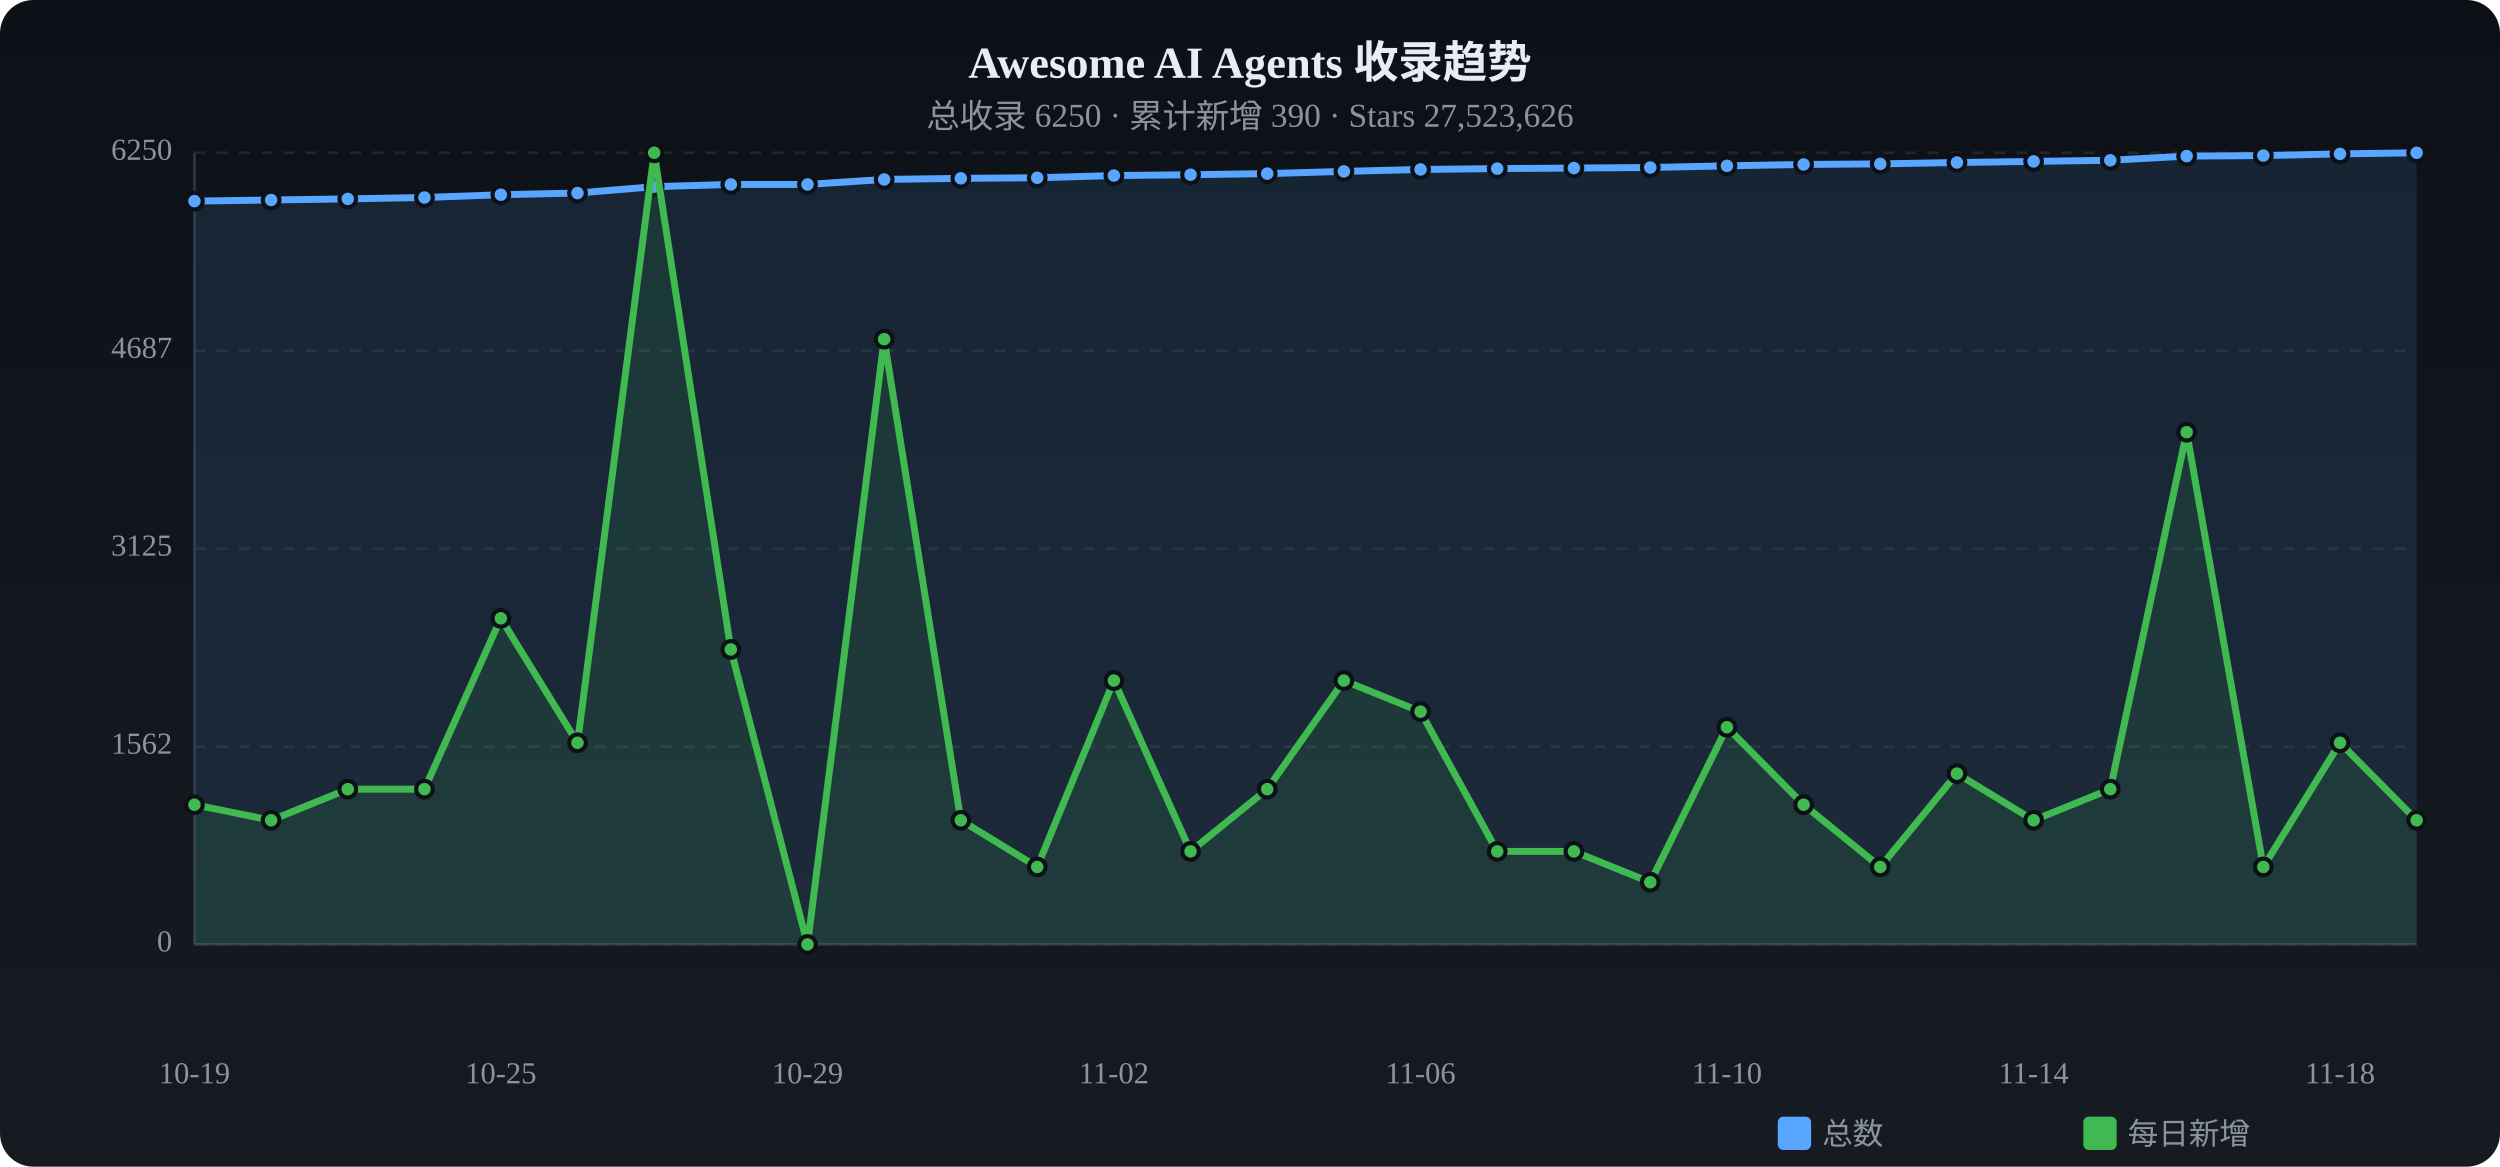
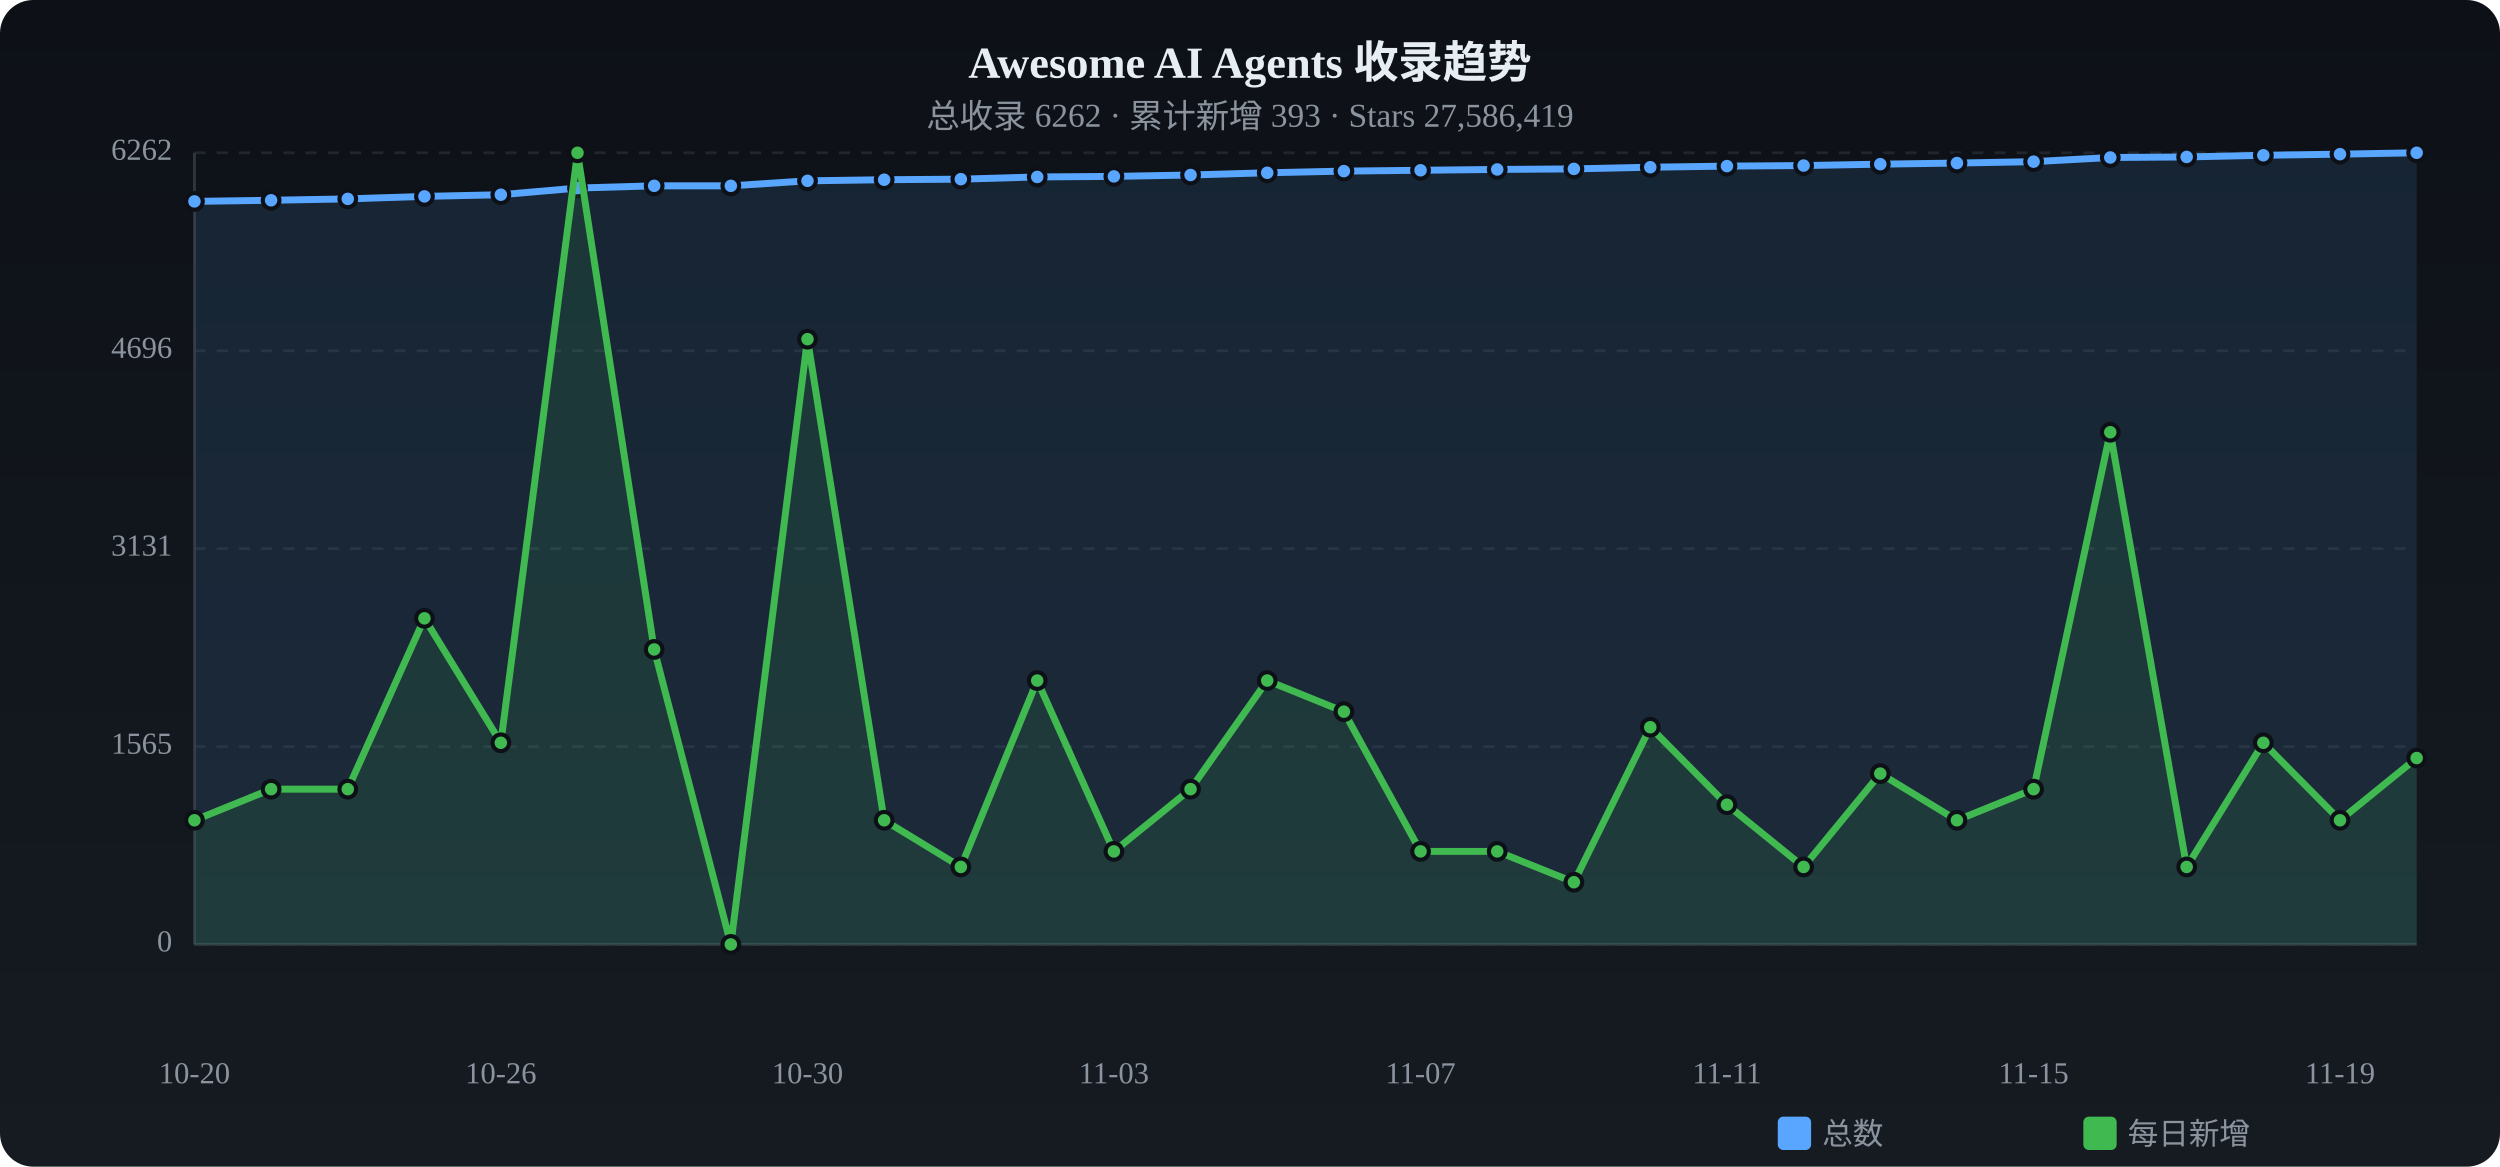
<svg xmlns="http://www.w3.org/2000/svg" viewBox="0 0 900 420" width="900" height="420">
  <defs>
    <linearGradient id="tbg" x1="0%" y1="0%" x2="0%" y2="100%">
      <stop offset="0%" stop-color="#0d1117" />
      <stop offset="100%" stop-color="#161b22" />
    </linearGradient>
  </defs>
  <rect width="900" height="420" rx="12" fill="url(#tbg)" />
  <text x="450.0" y="28" text-anchor="middle" fill="#e6edf3" font-size="16" font-weight="bold">Awesome AI Agents 收录趋势</text>
-   <text x="450.0" y="46" text-anchor="middle" fill="#8b949e" font-size="12">总收录 6250 · 累计新增 390 · Stars 27,523,626</text>
+   <text x="450.0" y="46" text-anchor="middle" fill="#8b949e" font-size="12">总收录 6262 · 累计新增 393 · Stars 27,586,419</text>
  <text x="62" y="340.0" text-anchor="end" fill="#8b949e" font-size="11" dominant-baseline="middle">0</text>
  <line x1="70" y1="340.0" x2="870" y2="340.0" stroke="#21262d" stroke-dasharray="4 4" />
-   <text x="62" y="268.8" text-anchor="end" fill="#8b949e" font-size="11" dominant-baseline="middle">1562</text>
+   <text x="62" y="268.8" text-anchor="end" fill="#8b949e" font-size="11" dominant-baseline="middle">1565</text>
  <line x1="70" y1="268.8" x2="870" y2="268.8" stroke="#21262d" stroke-dasharray="4 4" />
-   <text x="62" y="197.5" text-anchor="end" fill="#8b949e" font-size="11" dominant-baseline="middle">3125</text>
+   <text x="62" y="197.5" text-anchor="end" fill="#8b949e" font-size="11" dominant-baseline="middle">3131</text>
  <line x1="70" y1="197.5" x2="870" y2="197.5" stroke="#21262d" stroke-dasharray="4 4" />
-   <text x="62" y="126.3" text-anchor="end" fill="#8b949e" font-size="11" dominant-baseline="middle">4687</text>
+   <text x="62" y="126.3" text-anchor="end" fill="#8b949e" font-size="11" dominant-baseline="middle">4696</text>
  <line x1="70" y1="126.3" x2="870" y2="126.3" stroke="#21262d" stroke-dasharray="4 4" />
-   <text x="62" y="55.0" text-anchor="end" fill="#8b949e" font-size="11" dominant-baseline="middle">6250</text>
+   <text x="62" y="55.0" text-anchor="end" fill="#8b949e" font-size="11" dominant-baseline="middle">6262</text>
  <line x1="70" y1="55.0" x2="870" y2="55.0" stroke="#21262d" stroke-dasharray="4 4" />
  <line x1="70" y1="55" x2="70" y2="340" stroke="#30363d" />
  <line x1="70" y1="340" x2="870" y2="340" stroke="#30363d" />
-   <path d="M70.0,72.4 L97.6,72.0 L125.2,71.6 L152.8,71.1 L180.3,70.1 L207.9,69.5 L235.5,67.2 L263.1,66.4 L290.7,66.4 L318.3,64.6 L345.9,64.2 L373.4,64.0 L401.0,63.2 L428.6,62.9 L456.2,62.5 L483.8,61.7 L511.4,61.0 L539.0,60.7 L566.6,60.5 L594.1,60.3 L621.7,59.7 L649.3,59.2 L676.9,59.0 L704.5,58.5 L732.1,58.1 L759.7,57.7 L787.2,56.2 L814.8,56.0 L842.4,55.4 L870.0,55.0 L870.0,340 L70.0,340 Z" fill="#58a6ff" opacity="0.12" />
-   <polyline points="70.0,72.4 97.6,72.0 125.2,71.6 152.8,71.1 180.3,70.1 207.9,69.5 235.5,67.2 263.1,66.4 290.7,66.4 318.3,64.6 345.9,64.2 373.4,64.0 401.0,63.2 428.6,62.9 456.2,62.5 483.8,61.7 511.4,61.0 539.0,60.7 566.6,60.5 594.1,60.3 621.7,59.7 649.3,59.2 676.9,59.0 704.5,58.5 732.1,58.1 759.7,57.7 787.2,56.2 814.8,56.0 842.4,55.4 870.0,55.0" fill="none" stroke="#58a6ff" stroke-width="2.5" stroke-linecap="round" stroke-linejoin="round" />
-   <circle cx="70.0" cy="72.4" r="3" fill="#58a6ff" stroke="#0d1117" stroke-width="1.5" />
-   <circle cx="97.6" cy="72.0" r="3" fill="#58a6ff" stroke="#0d1117" stroke-width="1.5" />
+   <path d="M70.0,72.5 L97.6,72.1 L125.2,71.6 L152.8,70.7 L180.3,70.1 L207.9,67.7 L235.5,66.9 L263.1,66.9 L290.7,65.1 L318.3,64.7 L345.9,64.5 L373.4,63.7 L401.0,63.5 L428.6,63.0 L456.2,62.2 L483.8,61.6 L511.4,61.3 L539.0,61.0 L566.6,60.8 L594.1,60.2 L621.7,59.8 L649.3,59.6 L676.9,59.1 L704.5,58.7 L732.1,58.2 L759.7,56.7 L787.2,56.5 L814.8,55.9 L842.4,55.5 L870.0,55.0 L870.0,340 L70.0,340 Z" fill="#58a6ff" opacity="0.12" />
+   <polyline points="70.0,72.5 97.6,72.1 125.2,71.6 152.8,70.7 180.3,70.1 207.9,67.7 235.5,66.9 263.1,66.9 290.7,65.1 318.3,64.7 345.9,64.5 373.4,63.7 401.0,63.5 428.6,63.0 456.2,62.2 483.8,61.6 511.4,61.3 539.0,61.0 566.6,60.8 594.1,60.2 621.7,59.8 649.3,59.6 676.9,59.1 704.5,58.7 732.1,58.2 759.7,56.7 787.2,56.5 814.8,55.9 842.4,55.5 870.0,55.0" fill="none" stroke="#58a6ff" stroke-width="2.5" stroke-linecap="round" stroke-linejoin="round" />
+   <circle cx="70.0" cy="72.5" r="3" fill="#58a6ff" stroke="#0d1117" stroke-width="1.5" />
+   <circle cx="97.6" cy="72.1" r="3" fill="#58a6ff" stroke="#0d1117" stroke-width="1.5" />
  <circle cx="125.2" cy="71.6" r="3" fill="#58a6ff" stroke="#0d1117" stroke-width="1.5" />
-   <circle cx="152.8" cy="71.1" r="3" fill="#58a6ff" stroke="#0d1117" stroke-width="1.5" />
+   <circle cx="152.8" cy="70.7" r="3" fill="#58a6ff" stroke="#0d1117" stroke-width="1.5" />
  <circle cx="180.3" cy="70.1" r="3" fill="#58a6ff" stroke="#0d1117" stroke-width="1.5" />
-   <circle cx="207.9" cy="69.5" r="3" fill="#58a6ff" stroke="#0d1117" stroke-width="1.5" />
-   <circle cx="235.5" cy="67.2" r="3" fill="#58a6ff" stroke="#0d1117" stroke-width="1.5" />
-   <circle cx="263.1" cy="66.4" r="3" fill="#58a6ff" stroke="#0d1117" stroke-width="1.5" />
-   <circle cx="290.7" cy="66.4" r="3" fill="#58a6ff" stroke="#0d1117" stroke-width="1.5" />
-   <circle cx="318.3" cy="64.6" r="3" fill="#58a6ff" stroke="#0d1117" stroke-width="1.5" />
-   <circle cx="345.9" cy="64.2" r="3" fill="#58a6ff" stroke="#0d1117" stroke-width="1.5" />
-   <circle cx="373.4" cy="64.0" r="3" fill="#58a6ff" stroke="#0d1117" stroke-width="1.5" />
-   <circle cx="401.0" cy="63.2" r="3" fill="#58a6ff" stroke="#0d1117" stroke-width="1.5" />
-   <circle cx="428.6" cy="62.9" r="3" fill="#58a6ff" stroke="#0d1117" stroke-width="1.5" />
-   <circle cx="456.2" cy="62.5" r="3" fill="#58a6ff" stroke="#0d1117" stroke-width="1.5" />
-   <circle cx="483.8" cy="61.7" r="3" fill="#58a6ff" stroke="#0d1117" stroke-width="1.5" />
-   <circle cx="511.4" cy="61.0" r="3" fill="#58a6ff" stroke="#0d1117" stroke-width="1.5" />
-   <circle cx="539.0" cy="60.7" r="3" fill="#58a6ff" stroke="#0d1117" stroke-width="1.5" />
-   <circle cx="566.6" cy="60.5" r="3" fill="#58a6ff" stroke="#0d1117" stroke-width="1.5" />
-   <circle cx="594.1" cy="60.3" r="3" fill="#58a6ff" stroke="#0d1117" stroke-width="1.5" />
-   <circle cx="621.7" cy="59.7" r="3" fill="#58a6ff" stroke="#0d1117" stroke-width="1.5" />
-   <circle cx="649.3" cy="59.2" r="3" fill="#58a6ff" stroke="#0d1117" stroke-width="1.5" />
-   <circle cx="676.9" cy="59.0" r="3" fill="#58a6ff" stroke="#0d1117" stroke-width="1.5" />
-   <circle cx="704.5" cy="58.5" r="3" fill="#58a6ff" stroke="#0d1117" stroke-width="1.5" />
-   <circle cx="732.1" cy="58.1" r="3" fill="#58a6ff" stroke="#0d1117" stroke-width="1.5" />
-   <circle cx="759.7" cy="57.7" r="3" fill="#58a6ff" stroke="#0d1117" stroke-width="1.5" />
-   <circle cx="787.2" cy="56.2" r="3" fill="#58a6ff" stroke="#0d1117" stroke-width="1.5" />
-   <circle cx="814.8" cy="56.0" r="3" fill="#58a6ff" stroke="#0d1117" stroke-width="1.5" />
-   <circle cx="842.4" cy="55.4" r="3" fill="#58a6ff" stroke="#0d1117" stroke-width="1.5" />
+   <circle cx="207.9" cy="67.7" r="3" fill="#58a6ff" stroke="#0d1117" stroke-width="1.5" />
+   <circle cx="235.5" cy="66.9" r="3" fill="#58a6ff" stroke="#0d1117" stroke-width="1.5" />
+   <circle cx="263.1" cy="66.9" r="3" fill="#58a6ff" stroke="#0d1117" stroke-width="1.5" />
+   <circle cx="290.7" cy="65.1" r="3" fill="#58a6ff" stroke="#0d1117" stroke-width="1.5" />
+   <circle cx="318.3" cy="64.7" r="3" fill="#58a6ff" stroke="#0d1117" stroke-width="1.5" />
+   <circle cx="345.9" cy="64.5" r="3" fill="#58a6ff" stroke="#0d1117" stroke-width="1.5" />
+   <circle cx="373.4" cy="63.7" r="3" fill="#58a6ff" stroke="#0d1117" stroke-width="1.5" />
+   <circle cx="401.0" cy="63.5" r="3" fill="#58a6ff" stroke="#0d1117" stroke-width="1.5" />
+   <circle cx="428.6" cy="63.0" r="3" fill="#58a6ff" stroke="#0d1117" stroke-width="1.5" />
+   <circle cx="456.2" cy="62.2" r="3" fill="#58a6ff" stroke="#0d1117" stroke-width="1.5" />
+   <circle cx="483.8" cy="61.6" r="3" fill="#58a6ff" stroke="#0d1117" stroke-width="1.5" />
+   <circle cx="511.4" cy="61.3" r="3" fill="#58a6ff" stroke="#0d1117" stroke-width="1.5" />
+   <circle cx="539.0" cy="61.0" r="3" fill="#58a6ff" stroke="#0d1117" stroke-width="1.5" />
+   <circle cx="566.6" cy="60.8" r="3" fill="#58a6ff" stroke="#0d1117" stroke-width="1.5" />
+   <circle cx="594.1" cy="60.2" r="3" fill="#58a6ff" stroke="#0d1117" stroke-width="1.5" />
+   <circle cx="621.7" cy="59.8" r="3" fill="#58a6ff" stroke="#0d1117" stroke-width="1.5" />
+   <circle cx="649.3" cy="59.6" r="3" fill="#58a6ff" stroke="#0d1117" stroke-width="1.5" />
+   <circle cx="676.9" cy="59.1" r="3" fill="#58a6ff" stroke="#0d1117" stroke-width="1.5" />
+   <circle cx="704.5" cy="58.7" r="3" fill="#58a6ff" stroke="#0d1117" stroke-width="1.5" />
+   <circle cx="732.1" cy="58.2" r="3" fill="#58a6ff" stroke="#0d1117" stroke-width="1.5" />
+   <circle cx="759.7" cy="56.7" r="3" fill="#58a6ff" stroke="#0d1117" stroke-width="1.5" />
+   <circle cx="787.2" cy="56.5" r="3" fill="#58a6ff" stroke="#0d1117" stroke-width="1.5" />
+   <circle cx="814.8" cy="55.9" r="3" fill="#58a6ff" stroke="#0d1117" stroke-width="1.5" />
+   <circle cx="842.4" cy="55.5" r="3" fill="#58a6ff" stroke="#0d1117" stroke-width="1.5" />
  <circle cx="870.0" cy="55.0" r="3" fill="#58a6ff" stroke="#0d1117" stroke-width="1.5" />
-   <path d="M70.0,289.7 L97.6,295.3 L125.2,284.1 L152.8,284.1 L180.3,222.6 L207.9,267.4 L235.5,55.0 L263.1,233.8 L290.7,340.0 L318.3,122.1 L345.9,295.3 L373.4,312.1 L401.0,245.0 L428.6,306.5 L456.2,284.1 L483.8,245.0 L511.4,256.2 L539.0,306.5 L566.6,306.5 L594.1,317.6 L621.7,261.8 L649.3,289.7 L676.9,312.1 L704.5,278.5 L732.1,295.3 L759.7,284.1 L787.2,155.6 L814.8,312.1 L842.4,267.4 L870.0,295.3 L870.0,340 L70.0,340 Z" fill="#3fb950" opacity="0.12" />
-   <polyline points="70.0,289.7 97.6,295.3 125.2,284.1 152.8,284.1 180.3,222.6 207.9,267.4 235.5,55.0 263.1,233.8 290.7,340.0 318.3,122.1 345.9,295.3 373.4,312.1 401.0,245.0 428.6,306.5 456.2,284.1 483.8,245.0 511.4,256.2 539.0,306.5 566.6,306.5 594.1,317.6 621.7,261.8 649.3,289.7 676.9,312.1 704.5,278.5 732.1,295.3 759.7,284.1 787.2,155.6 814.8,312.1 842.4,267.4 870.0,295.3" fill="none" stroke="#3fb950" stroke-width="2.5" stroke-linecap="round" stroke-linejoin="round" />
-   <circle cx="70.0" cy="289.7" r="3" fill="#3fb950" stroke="#0d1117" stroke-width="1.5" />
-   <circle cx="97.6" cy="295.3" r="3" fill="#3fb950" stroke="#0d1117" stroke-width="1.5" />
+   <path d="M70.0,295.3 L97.6,284.1 L125.2,284.1 L152.8,222.6 L180.3,267.4 L207.9,55.0 L235.5,233.8 L263.1,340.0 L290.7,122.1 L318.3,295.3 L345.9,312.1 L373.4,245.0 L401.0,306.5 L428.6,284.1 L456.2,245.0 L483.8,256.2 L511.4,306.5 L539.0,306.5 L566.6,317.6 L594.1,261.8 L621.7,289.7 L649.3,312.1 L676.9,278.5 L704.5,295.3 L732.1,284.1 L759.7,155.6 L787.2,312.1 L814.8,267.4 L842.4,295.3 L870.0,272.9 L870.0,340 L70.0,340 Z" fill="#3fb950" opacity="0.12" />
+   <polyline points="70.0,295.3 97.6,284.1 125.2,284.1 152.8,222.6 180.3,267.4 207.9,55.0 235.5,233.8 263.1,340.0 290.7,122.1 318.3,295.3 345.9,312.1 373.4,245.0 401.0,306.5 428.6,284.1 456.2,245.0 483.8,256.2 511.4,306.5 539.0,306.5 566.6,317.6 594.1,261.8 621.7,289.7 649.3,312.1 676.9,278.5 704.5,295.3 732.1,284.1 759.7,155.6 787.2,312.1 814.8,267.4 842.4,295.3 870.0,272.9" fill="none" stroke="#3fb950" stroke-width="2.5" stroke-linecap="round" stroke-linejoin="round" />
+   <circle cx="70.0" cy="295.3" r="3" fill="#3fb950" stroke="#0d1117" stroke-width="1.5" />
+   <circle cx="97.6" cy="284.1" r="3" fill="#3fb950" stroke="#0d1117" stroke-width="1.5" />
  <circle cx="125.2" cy="284.1" r="3" fill="#3fb950" stroke="#0d1117" stroke-width="1.5" />
-   <circle cx="152.8" cy="284.1" r="3" fill="#3fb950" stroke="#0d1117" stroke-width="1.5" />
-   <circle cx="180.3" cy="222.6" r="3" fill="#3fb950" stroke="#0d1117" stroke-width="1.5" />
-   <circle cx="207.9" cy="267.4" r="3" fill="#3fb950" stroke="#0d1117" stroke-width="1.5" />
-   <circle cx="235.5" cy="55.0" r="3" fill="#3fb950" stroke="#0d1117" stroke-width="1.5" />
-   <circle cx="263.1" cy="233.8" r="3" fill="#3fb950" stroke="#0d1117" stroke-width="1.5" />
-   <circle cx="290.7" cy="340.0" r="3" fill="#3fb950" stroke="#0d1117" stroke-width="1.5" />
-   <circle cx="318.3" cy="122.1" r="3" fill="#3fb950" stroke="#0d1117" stroke-width="1.5" />
-   <circle cx="345.9" cy="295.3" r="3" fill="#3fb950" stroke="#0d1117" stroke-width="1.5" />
-   <circle cx="373.4" cy="312.1" r="3" fill="#3fb950" stroke="#0d1117" stroke-width="1.5" />
-   <circle cx="401.0" cy="245.0" r="3" fill="#3fb950" stroke="#0d1117" stroke-width="1.5" />
-   <circle cx="428.6" cy="306.5" r="3" fill="#3fb950" stroke="#0d1117" stroke-width="1.5" />
-   <circle cx="456.2" cy="284.1" r="3" fill="#3fb950" stroke="#0d1117" stroke-width="1.5" />
-   <circle cx="483.8" cy="245.0" r="3" fill="#3fb950" stroke="#0d1117" stroke-width="1.5" />
-   <circle cx="511.4" cy="256.2" r="3" fill="#3fb950" stroke="#0d1117" stroke-width="1.5" />
+   <circle cx="152.8" cy="222.6" r="3" fill="#3fb950" stroke="#0d1117" stroke-width="1.5" />
+   <circle cx="180.3" cy="267.4" r="3" fill="#3fb950" stroke="#0d1117" stroke-width="1.5" />
+   <circle cx="207.9" cy="55.0" r="3" fill="#3fb950" stroke="#0d1117" stroke-width="1.5" />
+   <circle cx="235.5" cy="233.8" r="3" fill="#3fb950" stroke="#0d1117" stroke-width="1.5" />
+   <circle cx="263.1" cy="340.0" r="3" fill="#3fb950" stroke="#0d1117" stroke-width="1.5" />
+   <circle cx="290.7" cy="122.1" r="3" fill="#3fb950" stroke="#0d1117" stroke-width="1.5" />
+   <circle cx="318.3" cy="295.3" r="3" fill="#3fb950" stroke="#0d1117" stroke-width="1.5" />
+   <circle cx="345.9" cy="312.1" r="3" fill="#3fb950" stroke="#0d1117" stroke-width="1.5" />
+   <circle cx="373.4" cy="245.0" r="3" fill="#3fb950" stroke="#0d1117" stroke-width="1.5" />
+   <circle cx="401.0" cy="306.5" r="3" fill="#3fb950" stroke="#0d1117" stroke-width="1.5" />
+   <circle cx="428.6" cy="284.1" r="3" fill="#3fb950" stroke="#0d1117" stroke-width="1.5" />
+   <circle cx="456.2" cy="245.0" r="3" fill="#3fb950" stroke="#0d1117" stroke-width="1.5" />
+   <circle cx="483.8" cy="256.2" r="3" fill="#3fb950" stroke="#0d1117" stroke-width="1.5" />
+   <circle cx="511.4" cy="306.5" r="3" fill="#3fb950" stroke="#0d1117" stroke-width="1.5" />
  <circle cx="539.0" cy="306.5" r="3" fill="#3fb950" stroke="#0d1117" stroke-width="1.5" />
-   <circle cx="566.6" cy="306.5" r="3" fill="#3fb950" stroke="#0d1117" stroke-width="1.5" />
-   <circle cx="594.1" cy="317.6" r="3" fill="#3fb950" stroke="#0d1117" stroke-width="1.5" />
-   <circle cx="621.7" cy="261.8" r="3" fill="#3fb950" stroke="#0d1117" stroke-width="1.5" />
-   <circle cx="649.3" cy="289.7" r="3" fill="#3fb950" stroke="#0d1117" stroke-width="1.5" />
-   <circle cx="676.9" cy="312.1" r="3" fill="#3fb950" stroke="#0d1117" stroke-width="1.5" />
-   <circle cx="704.5" cy="278.5" r="3" fill="#3fb950" stroke="#0d1117" stroke-width="1.5" />
-   <circle cx="732.1" cy="295.3" r="3" fill="#3fb950" stroke="#0d1117" stroke-width="1.5" />
-   <circle cx="759.7" cy="284.1" r="3" fill="#3fb950" stroke="#0d1117" stroke-width="1.5" />
-   <circle cx="787.2" cy="155.6" r="3" fill="#3fb950" stroke="#0d1117" stroke-width="1.5" />
-   <circle cx="814.8" cy="312.1" r="3" fill="#3fb950" stroke="#0d1117" stroke-width="1.5" />
-   <circle cx="842.4" cy="267.4" r="3" fill="#3fb950" stroke="#0d1117" stroke-width="1.5" />
-   <circle cx="870.0" cy="295.3" r="3" fill="#3fb950" stroke="#0d1117" stroke-width="1.5" />
-   <text x="70.0" y="390" text-anchor="middle" fill="#8b949e" font-size="11">10-19</text>
-   <text x="180.3" y="390" text-anchor="middle" fill="#8b949e" font-size="11">10-25</text>
-   <text x="290.7" y="390" text-anchor="middle" fill="#8b949e" font-size="11">10-29</text>
-   <text x="401.0" y="390" text-anchor="middle" fill="#8b949e" font-size="11">11-02</text>
-   <text x="511.4" y="390" text-anchor="middle" fill="#8b949e" font-size="11">11-06</text>
-   <text x="621.7" y="390" text-anchor="middle" fill="#8b949e" font-size="11">11-10</text>
-   <text x="732.1" y="390" text-anchor="middle" fill="#8b949e" font-size="11">11-14</text>
-   <text x="842.4" y="390" text-anchor="middle" fill="#8b949e" font-size="11">11-18</text>
+   <circle cx="566.6" cy="317.6" r="3" fill="#3fb950" stroke="#0d1117" stroke-width="1.5" />
+   <circle cx="594.1" cy="261.8" r="3" fill="#3fb950" stroke="#0d1117" stroke-width="1.5" />
+   <circle cx="621.7" cy="289.7" r="3" fill="#3fb950" stroke="#0d1117" stroke-width="1.5" />
+   <circle cx="649.3" cy="312.1" r="3" fill="#3fb950" stroke="#0d1117" stroke-width="1.5" />
+   <circle cx="676.9" cy="278.5" r="3" fill="#3fb950" stroke="#0d1117" stroke-width="1.5" />
+   <circle cx="704.5" cy="295.3" r="3" fill="#3fb950" stroke="#0d1117" stroke-width="1.5" />
+   <circle cx="732.1" cy="284.1" r="3" fill="#3fb950" stroke="#0d1117" stroke-width="1.5" />
+   <circle cx="759.7" cy="155.6" r="3" fill="#3fb950" stroke="#0d1117" stroke-width="1.5" />
+   <circle cx="787.2" cy="312.1" r="3" fill="#3fb950" stroke="#0d1117" stroke-width="1.5" />
+   <circle cx="814.8" cy="267.4" r="3" fill="#3fb950" stroke="#0d1117" stroke-width="1.5" />
+   <circle cx="842.4" cy="295.3" r="3" fill="#3fb950" stroke="#0d1117" stroke-width="1.5" />
+   <circle cx="870.0" cy="272.9" r="3" fill="#3fb950" stroke="#0d1117" stroke-width="1.5" />
+   <text x="70.0" y="390" text-anchor="middle" fill="#8b949e" font-size="11">10-20</text>
+   <text x="180.3" y="390" text-anchor="middle" fill="#8b949e" font-size="11">10-26</text>
+   <text x="290.7" y="390" text-anchor="middle" fill="#8b949e" font-size="11">10-30</text>
+   <text x="401.0" y="390" text-anchor="middle" fill="#8b949e" font-size="11">11-03</text>
+   <text x="511.4" y="390" text-anchor="middle" fill="#8b949e" font-size="11">11-07</text>
+   <text x="621.7" y="390" text-anchor="middle" fill="#8b949e" font-size="11">11-11</text>
+   <text x="732.1" y="390" text-anchor="middle" fill="#8b949e" font-size="11">11-15</text>
+   <text x="842.4" y="390" text-anchor="middle" fill="#8b949e" font-size="11">11-19</text>
  <rect x="640" y="402" width="12" height="12" rx="2" fill="#58a6ff" />
  <text x="656" y="412" fill="#8b949e" font-size="11">总数</text>
  <rect x="750" y="402" width="12" height="12" rx="2" fill="#3fb950" />
  <text x="766" y="412" fill="#8b949e" font-size="11">每日新增</text>
</svg>
